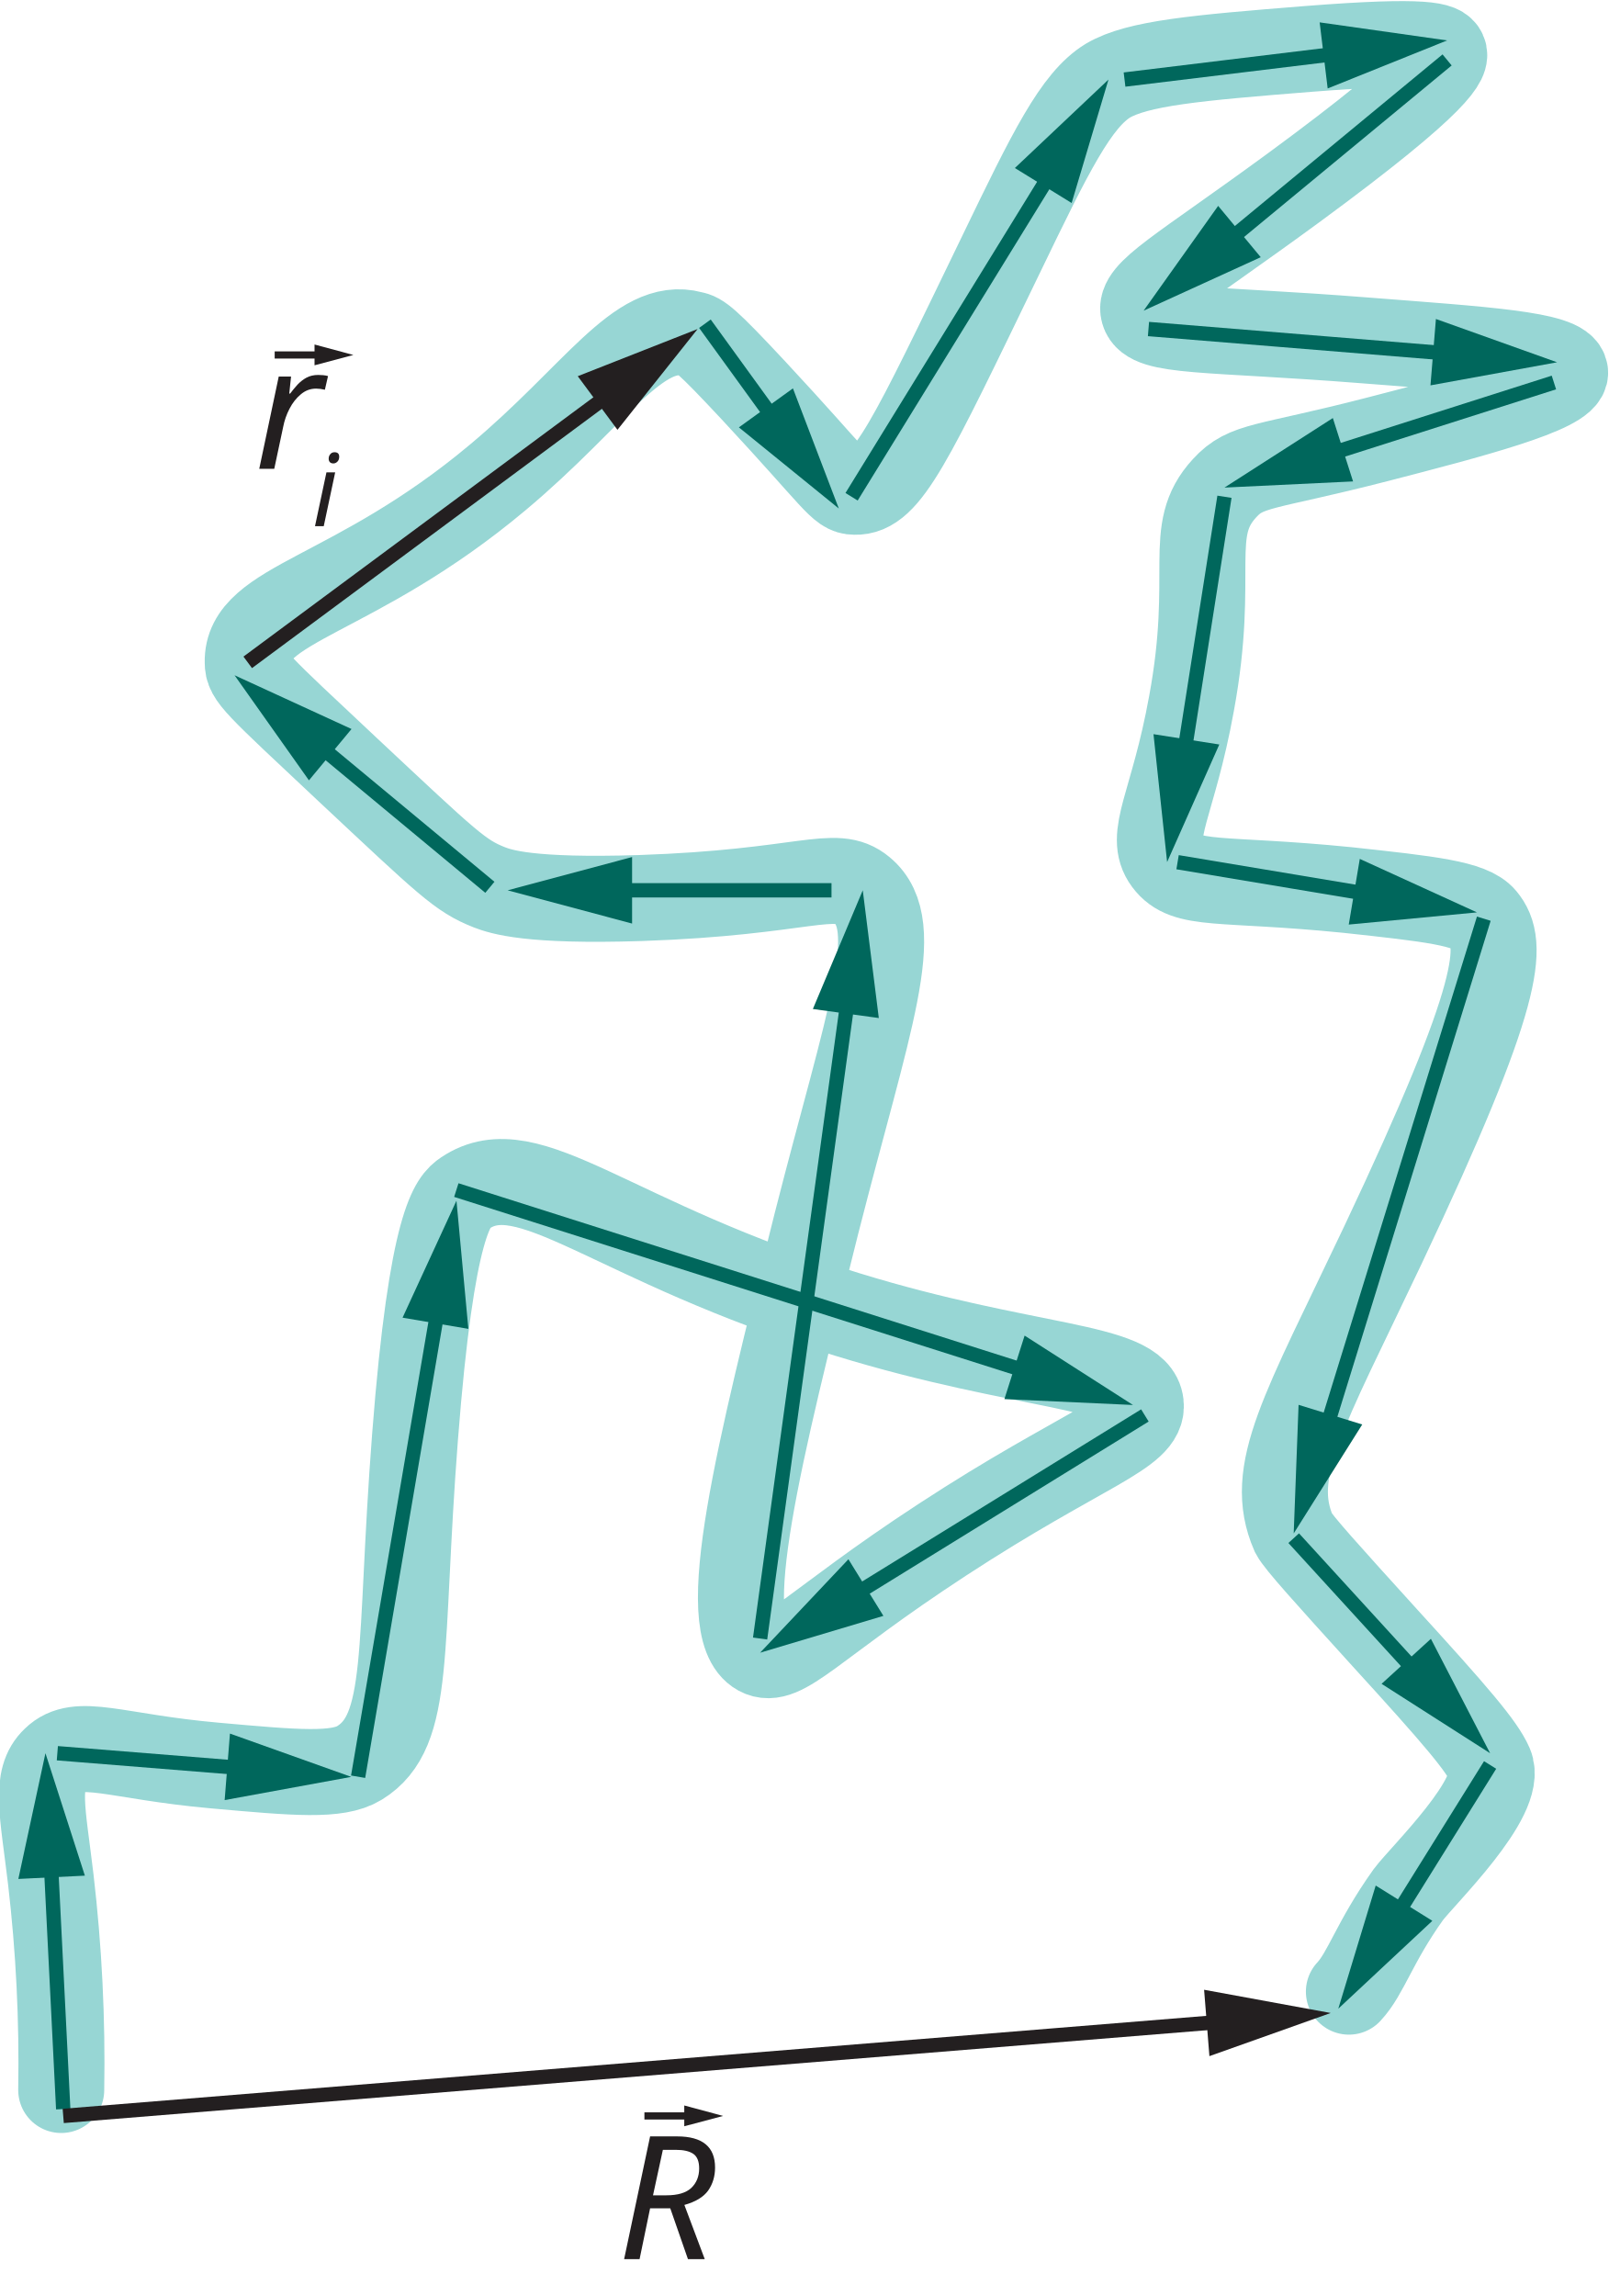
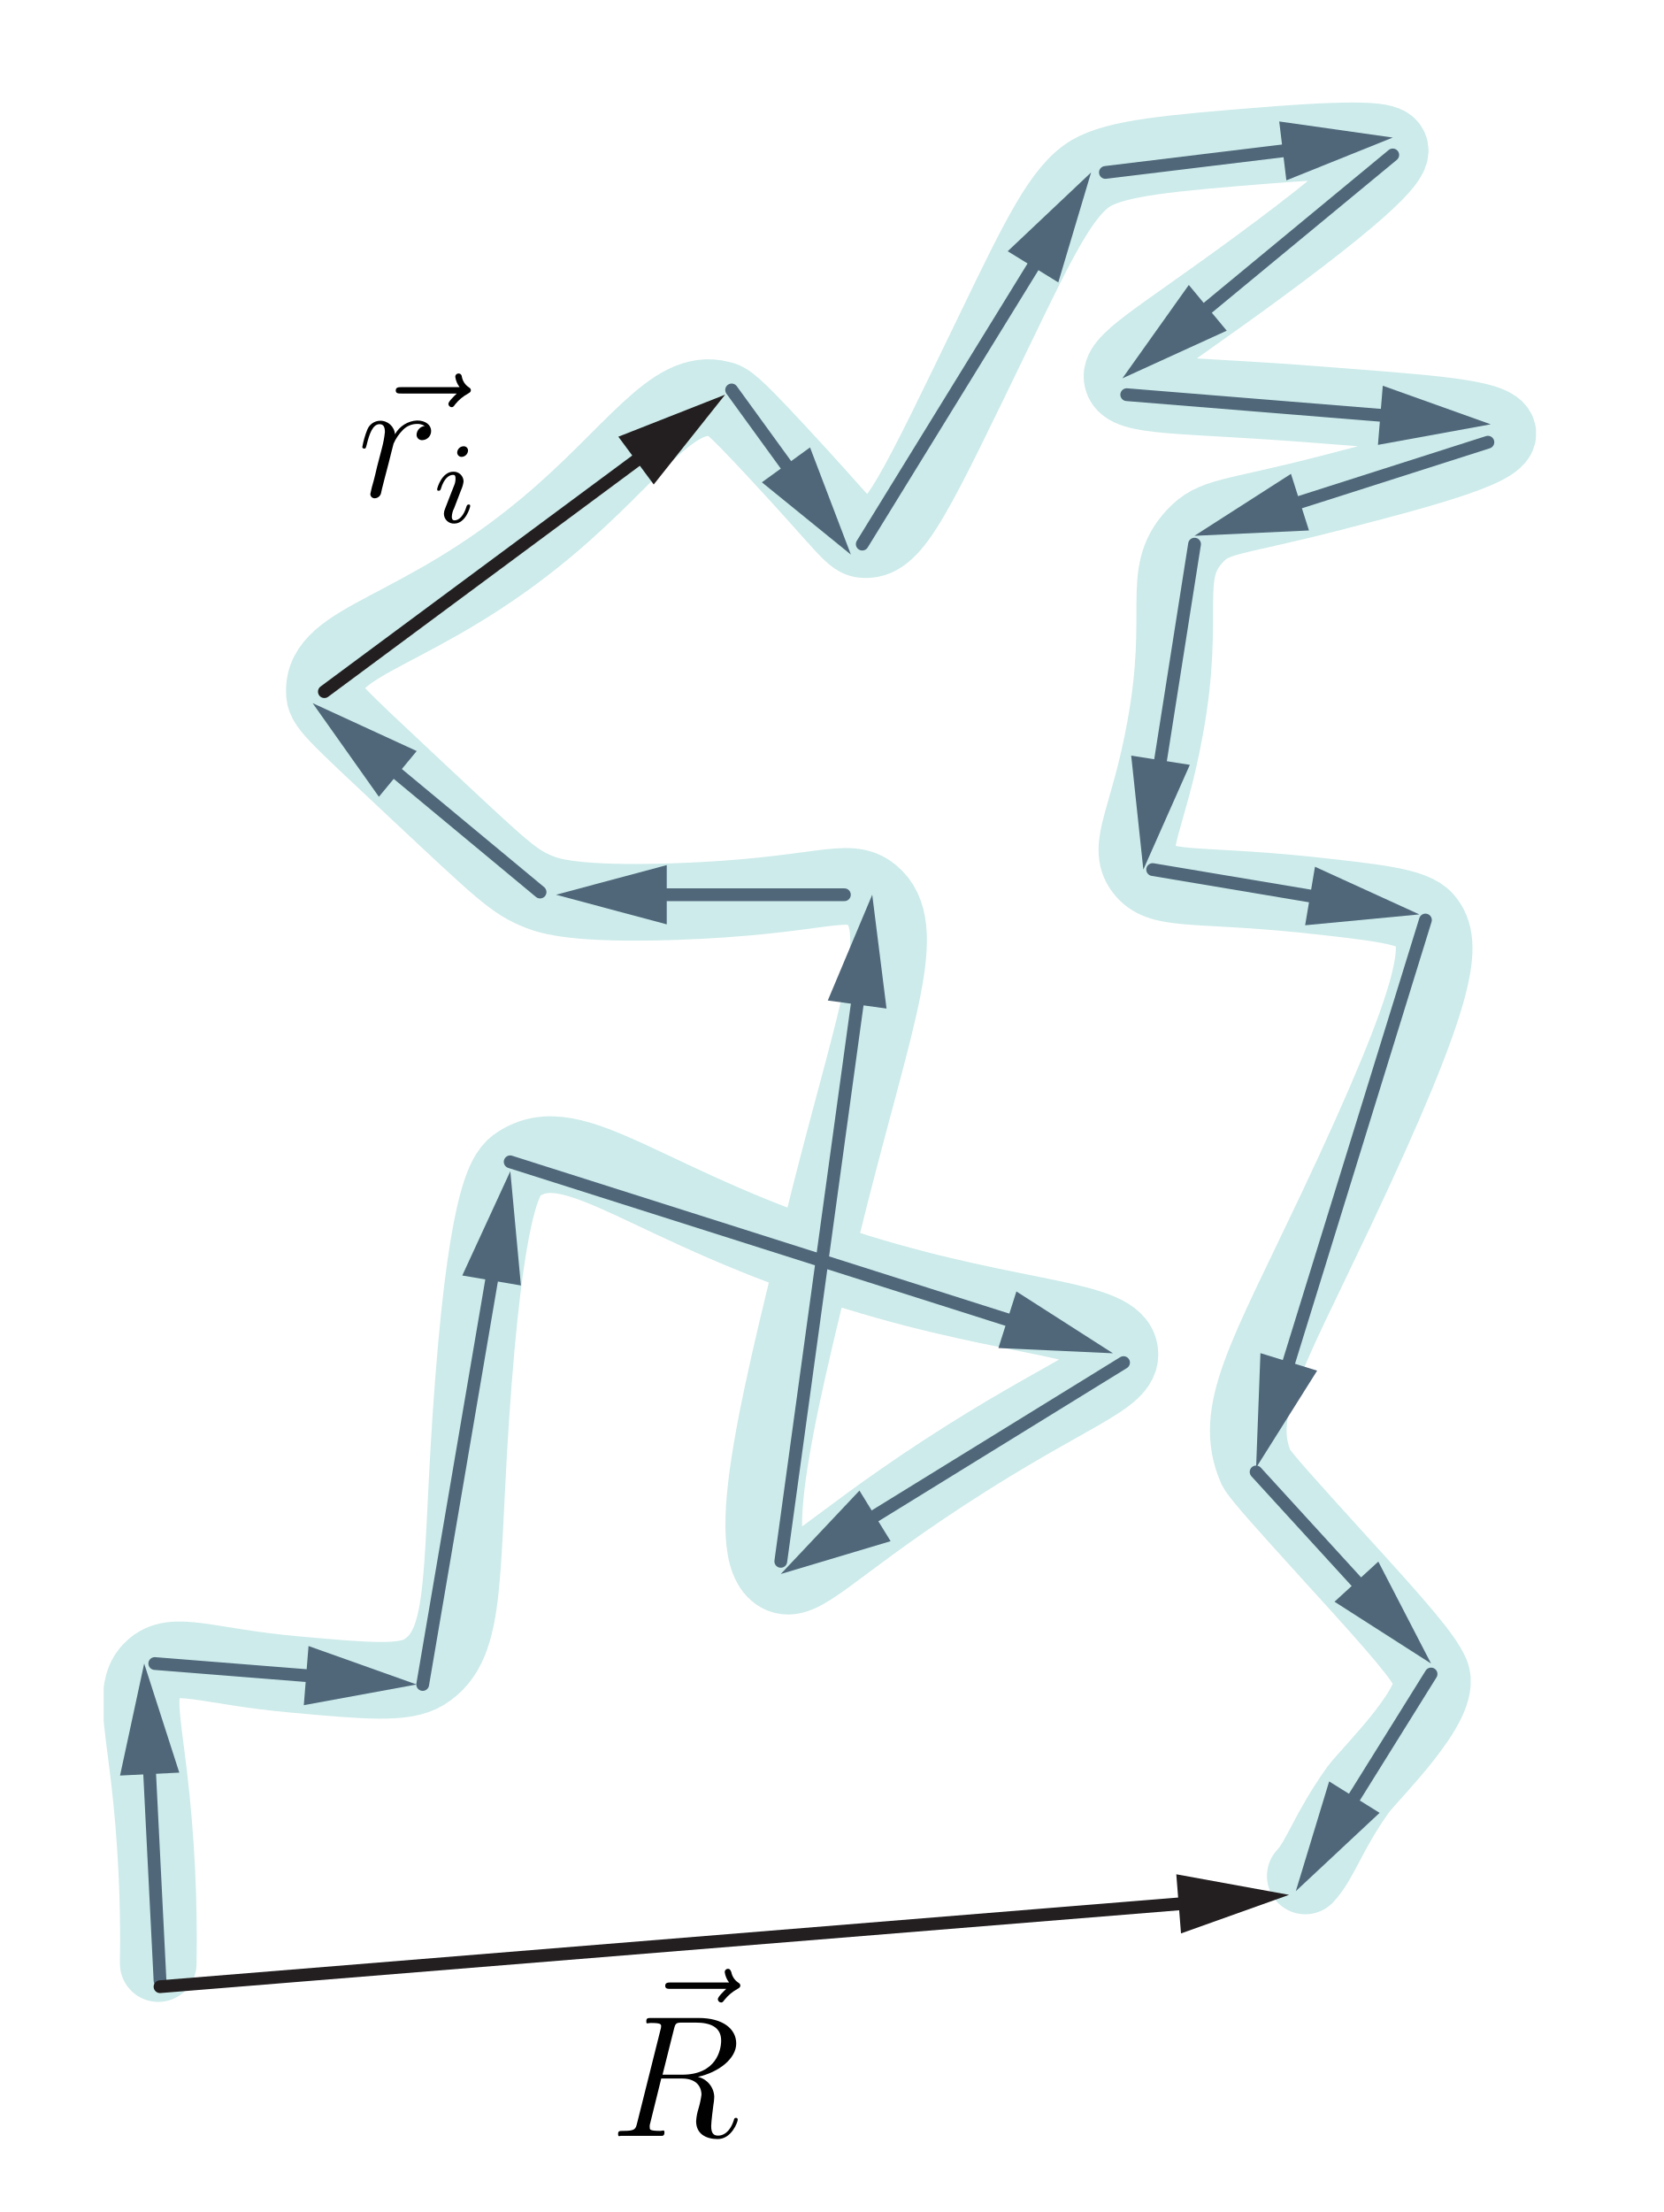
- <svg xmlns="http://www.w3.org/2000/svg" id="Layer_1" data-name="Layer 1" viewBox="0 0 112.18 160.15">
+ <svg xmlns="http://www.w3.org/2000/svg" id="Layer_1" data-name="Layer 1" viewBox="0 0 130.24 173.18">
  <defs>
-     <style>.cls-1,.cls-10,.cls-3,.cls-4,.cls-6{fill:none;}.cls-2{clip-path:url(#clip-path);}.cls-3{stroke:#97d6d4;stroke-linecap:round;stroke-width:6px;}.cls-10,.cls-3,.cls-4,.cls-6{stroke-miterlimit:10;}.cls-4{stroke:#00675c;}.cls-5{fill:#00675c;}.cls-10,.cls-6{stroke:#231f20;}.cls-7,.cls-8,.cls-9{fill:#231f20;}.cls-8{font-size:12px;}.cls-8,.cls-9{font-family:ArialNova-LightItalic, Arial Nova;font-style:italic;}.cls-9{font-size:7px;}.cls-10{stroke-width:0.5px;}</style>
-     <clipPath id="clip-path" transform="translate(-8.12 -7.95)">
+     <style>.cls-1,.cls-5,.cls-6,.cls-8{fill:none;}.cls-2{clip-path:url(#clip-path);}.cls-3{opacity:0.49;}.cls-4{clip-path:url(#clip-path-2);}.cls-5{stroke:#97d6d4;stroke-width:6px;}.cls-5,.cls-6,.cls-8{stroke-linecap:round;stroke-miterlimit:10;}.cls-6{stroke:#50677a;}.cls-7{fill:#50677a;}.cls-8{stroke:#231f20;}.cls-9{fill:#231f20;}.cls-10{fill:#010101;}</style>
+     <clipPath id="clip-path">
      <rect class="cls-1" width="130.24" height="173.18" />
+     </clipPath>
+     <clipPath id="clip-path-2">
+       <rect class="cls-1" x="8.12" y="7.95" width="112.17" height="148.8" />
    </clipPath>
  </defs>
  <g class="cls-2">
-     <path class="cls-3" d="M102.21,146.87c1.2-1.28,1.76-3.42,4.14-6.76,1-1.34,6.68-6.82,5.71-9.05-.57-1.31-2.35-3.4-7.37-8.9-4-4.41-6-6.62-6.33-7.25-1.89-4.33.69-8.43,6.23-20.13,8.36-17.69,8.46-21,7-22.75-.89-1.07-3.76-1.38-9.48-2-8.88-.89-11.27-.2-12.61-2s.45-3.93,1.73-11C92.94,47.79,90.78,45,93.54,42c1.54-1.68,2.73-1.36,10.68-3.41,6.3-1.63,13.18-3.41,13.07-4.67s-5.8-1.59-14-2.23c-10.89-.86-15-.52-15.4-2-.37-1.34,2.52-2.82,10.46-8.64,10.54-7.74,10.67-9,10.47-9.45s-1-.9-9.41-.24c-7.92.63-11.93,1-14,2.21-2.23,1.36-4,4.95-7.45,12.1C71.6,38.81,70,42.33,67.74,42.25c-1,0-1.25-.82-7-7-3.4-3.65-3.81-3.9-4.37-4-3.69-1-6.73,4.31-13.53,10C32.82,49.65,25.3,50,25.4,54.15c0,1,.5,1.41,7,7.51,7,6.55,7.81,7.37,9.85,8.18.81.31,2.77,1,10.53.75,11.51-.39,13.59-2.12,15.48-.54,3,2.49.44,9-3.19,23.24-4,15.94-7.11,28.24-4,29.95,1.66.9,3.66-1.93,12.78-7.89,9.84-6.43,14.07-7.41,13.84-9.47-.29-2.75-8-2.41-20.46-6.24-16.55-5.06-22.2-11.48-26.67-8.47-.81.54-2.32,1.89-3.49,17-1.15,14.87-.23,20.51-3.88,22.75-1.55.94-4.39.69-10.07.18-7-.62-9.56-2-11.19-.41-1.42,1.34-.83,3.62-.27,8.33a109.76,109.76,0,0,1,.73,14.71" transform="translate(-8.12 -7.95)" />
+     <g class="cls-3">
+       <g class="cls-4">
+         <path class="cls-5" d="M102.21,146.87c1.2-1.28,1.76-3.42,4.14-6.76,1-1.34,6.68-6.82,5.71-9.05-.57-1.31-2.35-3.4-7.37-8.9-4-4.41-6-6.62-6.33-7.25-1.89-4.33.69-8.43,6.23-20.13,8.36-17.69,8.46-21,7-22.75-.89-1.07-3.76-1.38-9.48-2-8.88-.89-11.27-.2-12.61-2s.45-3.93,1.73-11C92.94,47.79,90.78,45,93.54,42c1.54-1.68,2.73-1.36,10.68-3.41,6.3-1.63,13.18-3.41,13.07-4.67s-5.8-1.59-14-2.23c-10.89-.86-15-.52-15.4-2-.37-1.34,2.52-2.82,10.46-8.64,10.54-7.74,10.67-9,10.47-9.45s-1-.9-9.41-.24c-7.92.63-11.93,1-14,2.21-2.23,1.36-4,4.95-7.45,12.1C71.6,38.81,70,42.33,67.74,42.25c-1,0-1.25-.82-7-7-3.4-3.65-3.81-3.9-4.37-4-3.69-1-6.73,4.31-13.53,10C32.82,49.65,25.3,50,25.4,54.15c0,1,.5,1.41,7,7.51,7,6.55,7.81,7.37,9.85,8.18.81.31,2.77,1,10.53.75,11.51-.39,13.59-2.12,15.48-.54,3,2.49.44,9-3.19,23.24-4,15.94-7.11,28.24-4,29.95,1.66.9,3.66-1.93,12.78-7.89,9.84-6.43,14.07-7.41,13.84-9.47-.29-2.75-8-2.41-20.46-6.24-16.55-5.06-22.2-11.48-26.67-8.47-.81.54-2.32,1.89-3.49,17-1.15,14.87-.23,20.51-3.88,22.75-1.55.94-4.39.69-10.07.18-7-.62-9.56-2-11.19-.41-1.42,1.34-.83,3.62-.27,8.33a109.76,109.76,0,0,1,.73,14.71" />
+       </g>
+     </g>
  </g>
-   <line class="cls-4" x1="4.41" y1="147.11" x2="3.52" y2="129.36" />
-   <polygon class="cls-5" points="5.92 130.83 3.17 122.29 1.28 131.06 5.92 130.83" />
-   <line class="cls-4" x1="4" y1="122.29" x2="17.43" y2="123.37" />
-   <polygon class="cls-5" points="15.67 125.56 24.5 123.94 16.04 120.92 15.67 125.56" />
-   <line class="cls-4" x1="24.98" y1="123.93" x2="30.64" y2="90.74" />
-   <polygon class="cls-5" points="32.67 92.69 31.84 83.75 28.08 91.91 32.67 92.69" />
-   <line class="cls-4" x1="31.83" y1="83.01" x2="72.27" y2="95.86" />
-   <polygon class="cls-5" points="70.06 97.59 79.03 98 71.47 93.16 70.06 97.59" />
-   <line class="cls-4" x1="79.86" y1="98.73" x2="59.05" y2="111.57" />
-   <polygon class="cls-5" points="59.18 108.76 53.02 115.28 61.62 112.71 59.18 108.76" />
-   <line class="cls-4" x1="53.02" y1="114.29" x2="59.22" y2="69.12" />
-   <polygon class="cls-5" points="61.3 71.01 60.18 62.1 56.7 70.38 61.3 71.01" />
-   <line class="cls-4" x1="58" y1="62.1" x2="42.5" y2="62.1" />
-   <polygon class="cls-5" points="44.09 59.78 35.41 62.1 44.09 64.42 44.09 59.78" />
-   <line class="cls-4" x1="34.17" y1="61.89" x2="21.81" y2="51.63" />
-   <polygon class="cls-5" points="24.52 50.85 16.36 47.1 21.55 54.43 24.52 50.85" />
-   <line class="cls-6" x1="17.28" y1="46.2" x2="42.96" y2="27.17" />
-   <polygon class="cls-7" points="43.07 29.98 48.66 22.95 40.3 26.24 43.07 29.98" />
-   <line class="cls-4" x1="49.17" y1="22.58" x2="54.35" y2="29.73" />
-   <polygon class="cls-5" points="51.54 29.81 58.51 35.47 55.31 27.09 51.54 29.81" />
-   <line class="cls-4" x1="59.4" y1="34.65" x2="73.6" y2="11.59" />
-   <polygon class="cls-5" points="74.75 14.16 77.32 5.55 70.79 11.72 74.75 14.16" />
-   <line class="cls-4" x1="78.44" y1="5.55" x2="93.9" y2="3.67" />
-   <polygon class="cls-5" points="92.61 6.17 100.94 2.82 92.05 1.56 92.61 6.17" />
-   <line class="cls-4" x1="85.41" y1="34.65" x2="82.51" y2="53.13" />
-   <polygon class="cls-5" points="80.46 51.21 81.41 60.13 85.05 51.93 80.46 51.21" />
-   <line class="cls-4" x1="82.14" y1="60.14" x2="96.03" y2="62.46" />
-   <polygon class="cls-5" points="94.08 64.49 103.02 63.64 94.85 59.91 94.08 64.49" />
-   <line class="cls-4" x1="103.5" y1="64.08" x2="92.34" y2="100.19" />
-   <polygon class="cls-5" points="90.58 97.99 90.24 106.96 95.02 99.36 90.58 97.99" />
-   <line class="cls-4" x1="90.24" y1="107.29" x2="99.16" y2="117.05" />
-   <polygon class="cls-5" points="96.37 117.45 103.94 122.29 99.81 114.31 96.37 117.45" />
-   <line class="cls-4" x1="103.94" y1="123.11" x2="97.1" y2="134.09" />
-   <polygon class="cls-5" points="95.96 131.52 93.35 140.11 99.91 133.98 95.96 131.52" />
-   <line class="cls-4" x1="100.94" y1="4.18" x2="85.23" y2="17.16" />
-   <polygon class="cls-5" points="84.97 14.36 79.77 21.67 87.94 17.94 84.97 14.36" />
-   <line class="cls-4" x1="80.11" y1="22.95" x2="101.55" y2="24.7" />
-   <polygon class="cls-5" points="99.78 26.88 108.61 25.27 100.16 22.25 99.78 26.88" />
-   <line class="cls-4" x1="108.39" y1="26.68" x2="92.17" y2="31.85" />
-   <polygon class="cls-5" points="92.97 29.16 85.41 34.01 94.38 33.58 92.97 29.16" />
-   <line class="cls-6" x1="4.41" y1="147.59" x2="85.76" y2="140.98" />
-   <polygon class="cls-7" points="84.36 143.42 92.82 140.41 83.99 138.79 84.36 143.42" />
-   <text class="cls-8" transform="translate(17.74 32.7)">r</text>
-   <text class="cls-9" transform="translate(21.77 36.7)">i</text>
-   <text class="cls-8" transform="translate(43.05 157.58)">R</text>
-   <path class="cls-7" d="M53.07,155.54h0Z" transform="translate(-8.12 -7.95)" />
-   <line class="cls-10" x1="44.95" y1="147.59" x2="48.23" y2="147.59" />
-   <polygon class="cls-7" points="47.73 148.31 50.44 147.59 47.73 146.86 47.73 148.31" />
-   <path class="cls-7" d="M27.28,32.71h0Z" transform="translate(-8.12 -7.95)" />
-   <line class="cls-10" x1="19.16" y1="24.76" x2="22.44" y2="24.76" />
-   <polygon class="cls-7" points="21.94 25.48 24.65 24.76 21.94 24.03 21.94 25.48" />
+   <line class="cls-6" x1="12.53" y1="155.06" x2="11.64" y2="137.31" />
+   <polygon class="cls-7" points="14.04 138.78 11.29 130.24 9.4 139.01 14.04 138.78" />
+   <line class="cls-6" x1="12.12" y1="130.24" x2="25.55" y2="131.31" />
+   <polygon class="cls-7" points="23.79 133.5 32.62 131.88 24.16 128.87 23.79 133.5" />
+   <line class="cls-6" x1="33.1" y1="131.88" x2="38.76" y2="98.69" />
+   <polygon class="cls-7" points="40.79 100.64 39.96 91.7 36.2 99.86 40.79 100.64" />
+   <line class="cls-6" x1="39.95" y1="90.96" x2="80.39" y2="103.8" />
+   <polygon class="cls-7" points="78.18 105.54 87.15 105.95 79.59 101.11 78.18 105.54" />
+   <line class="cls-6" x1="87.98" y1="106.68" x2="67.17" y2="119.51" />
+   <polygon class="cls-7" points="67.3 116.7 61.14 123.23 69.74 120.66 67.3 116.7" />
+   <line class="cls-6" x1="61.14" y1="122.24" x2="67.34" y2="77.07" />
+   <polygon class="cls-7" points="69.42 78.96 68.3 70.05 64.82 78.33 69.42 78.96" />
+   <line class="cls-6" x1="66.12" y1="70.05" x2="50.62" y2="70.05" />
+   <polygon class="cls-7" points="52.21 67.73 43.54 70.05 52.21 72.37 52.21 67.73" />
+   <line class="cls-6" x1="42.29" y1="69.84" x2="29.93" y2="59.58" />
+   <polygon class="cls-7" points="32.63 58.8 24.48 55.05 29.67 62.38 32.63 58.8" />
+   <line class="cls-8" x1="25.4" y1="54.15" x2="51.08" y2="35.12" />
+   <polygon class="cls-9" points="51.19 37.93 56.78 30.9 48.42 34.19 51.19 37.93" />
+   <line class="cls-6" x1="57.29" y1="30.53" x2="62.48" y2="37.68" />
+   <polygon class="cls-7" points="59.66 37.76 66.63 43.42 63.43 35.03 59.66 37.76" />
+   <line class="cls-6" x1="67.52" y1="42.6" x2="81.72" y2="19.54" />
+   <polygon class="cls-7" points="82.87 22.11 85.44 13.5 78.91 19.67 82.87 22.11" />
+   <line class="cls-6" x1="86.56" y1="13.5" x2="102.02" y2="11.62" />
+   <polygon class="cls-7" points="100.73 14.12 109.06 10.77 100.17 9.51 100.73 14.12" />
+   <line class="cls-6" x1="93.54" y1="42.6" x2="90.63" y2="61.08" />
+   <polygon class="cls-7" points="88.58 59.16 89.53 68.08 93.17 59.88 88.58 59.16" />
+   <line class="cls-6" x1="90.26" y1="68.08" x2="104.15" y2="70.41" />
+   <polygon class="cls-7" points="102.2 72.44 111.14 71.59 102.97 67.86 102.2 72.44" />
+   <line class="cls-6" x1="111.62" y1="72.03" x2="100.46" y2="108.14" />
+   <polygon class="cls-7" points="98.7 105.94 98.36 114.91 103.14 107.31 98.7 105.94" />
+   <line class="cls-6" x1="98.36" y1="115.24" x2="107.28" y2="125" />
+   <polygon class="cls-7" points="104.5 125.4 112.06 130.24 107.93 122.26 104.5 125.4" />
+   <line class="cls-6" x1="112.06" y1="131.06" x2="105.22" y2="142.04" />
+   <polygon class="cls-7" points="104.08 139.47 101.47 148.06 108.03 141.93 104.08 139.47" />
+   <line class="cls-6" x1="109.06" y1="12.13" x2="93.35" y2="25.11" />
+   <polygon class="cls-7" points="93.09 22.31 87.89 29.62 96.06 25.89 93.09 22.31" />
+   <line class="cls-6" x1="88.23" y1="30.9" x2="109.67" y2="32.64" />
+   <polygon class="cls-7" points="107.9 34.83 116.73 33.22 108.28 30.2 107.9 34.83" />
+   <line class="cls-6" x1="116.51" y1="34.62" x2="100.29" y2="39.8" />
+   <polygon class="cls-7" points="101.09 37.1 93.53 41.95 102.5 41.53 101.09 37.1" />
+   <line class="cls-8" x1="12.53" y1="155.54" x2="93.88" y2="148.93" />
+   <polygon class="cls-9" points="92.48 151.37 100.94 148.35 92.11 146.74 92.48 151.37" />
+   <rect class="cls-1" width="130.24" height="173.18" />
+   <g id="page1">
+     <path id="g1-126" class="cls-10" d="M35.77,30.81c-.16.15-.66.62-.66.81a.27.27,0,0,0,.26.26c.12,0,.18-.09.27-.22a3.36,3.36,0,0,1,1-.84c.13-.08.23-.12.23-.27s-.11-.19-.19-.25a1.26,1.26,0,0,1-.51-.79c0-.11-.08-.27-.27-.27a.25.25,0,0,0-.25.26,1.69,1.69,0,0,0,.34.81H31.45c-.23,0-.46,0-.46.26s.25.24.46.24Z" />
+     <path id="g1-114" class="cls-10" d="M33.26,33.35a.72.72,0,0,0-.64.67.42.42,0,0,0,.45.44.71.71,0,0,0,.69-.73c0-.44-.42-.81-1.1-.81A2.09,2.09,0,0,0,30.93,34a1.15,1.15,0,0,0-1.17-1.06,1.1,1.1,0,0,0-1,.7A6.89,6.89,0,0,0,28.37,35c0,.06.05.12.15.12s.12,0,.2-.32c.2-.81.46-1.59,1-1.59.32,0,.42.23.42.62a8.14,8.14,0,0,1-.23,1.24l-.38,1.46c-.06.26-.2.86-.27,1.11A10.56,10.56,0,0,0,29,38.67a.33.33,0,0,0,.35.34.52.52,0,0,0,.48-.37c0-.1.54-2.14.62-2.45s.15-.59.22-.88.11-.41.15-.58a3.56,3.56,0,0,1,.74-1.08,1.55,1.55,0,0,1,1.07-.46A1.07,1.07,0,0,1,33.26,33.35Z" />
+     <path id="g0-105" class="cls-10" d="M36.65,35.28a.33.33,0,0,0-.35-.34.51.51,0,0,0-.5.48.34.34,0,0,0,.35.35A.52.52,0,0,0,36.65,35.28Zm-1.32,3.31-.48,1.24a1,1,0,0,0-.09.39.77.77,0,0,0,.82.77c.87,0,1.24-1.26,1.24-1.38s-.07-.11-.14-.11-.12.06-.15.15c-.21.72-.58,1.09-.94,1.09-.1,0-.21-.05-.21-.29a1.56,1.56,0,0,1,.18-.66c.09-.24.18-.48.28-.73l.28-.73a2.23,2.23,0,0,0,.18-.64.77.77,0,0,0-.81-.76c-.88,0-1.26,1.26-1.26,1.38s.07.11.14.11.12-.05.15-.14c.25-.86.67-1.1.94-1.1.12,0,.21,0,.21.3a1.32,1.32,0,0,1-.09.48Z" />
+   </g>
+   <g id="page1-2" data-name="page1">
+     <path id="g0-126" class="cls-10" d="M56.87,155.71c-.16.15-.66.62-.66.81a.27.27,0,0,0,.26.26c.12,0,.17-.09.27-.22a3.36,3.36,0,0,1,1-.84c.13-.08.23-.12.23-.27s-.11-.19-.19-.25a1.26,1.26,0,0,1-.51-.79c-.05-.11-.09-.27-.27-.27a.25.25,0,0,0-.25.26,1.69,1.69,0,0,0,.34.81H52.55c-.23,0-.46,0-.46.26s.24.24.46.24Z" />
+     <path id="g0-82" class="cls-10" d="M52.77,158.88c.12-.5.18-.53.7-.53h1c1.16,0,2,.35,2,1.41,0,.69-.35,2.67-3.06,2.67H51.88Zm1.88,3.72c1.67-.37,3-1.45,3-2.61s-1.06-2-2.94-2H51c-.27,0-.39,0-.39.26s.09.13.35.13c.81,0,.81.11.81.26a1,1,0,0,1-.06.31l-1.82,7.27c-.12.47-.15.61-1.08.61-.31,0-.41,0-.41.25s.15.14.19.14l.79,0H51l.77,0c.11,0,.26,0,.26-.26s-.12-.13-.33-.13c-.82,0-.82-.11-.82-.25a.84.84,0,0,1,0-.21l.9-3.64h1.62c1.29,0,1.53.81,1.53,1.26a7.08,7.08,0,0,1-.23,1.08,4.13,4.13,0,0,0-.19,1c0,1,.78,1.4,1.69,1.4,1.09,0,1.57-1.34,1.57-1.52a.13.13,0,0,0-.15-.14c-.11,0-.14.08-.16.19-.33,1-.88,1.2-1.22,1.2s-.55-.15-.55-.75c0-.33.16-1.56.17-1.63a4.14,4.14,0,0,0,.07-.66A1.66,1.66,0,0,0,54.65,162.6Z" />
+   </g>
</svg>
